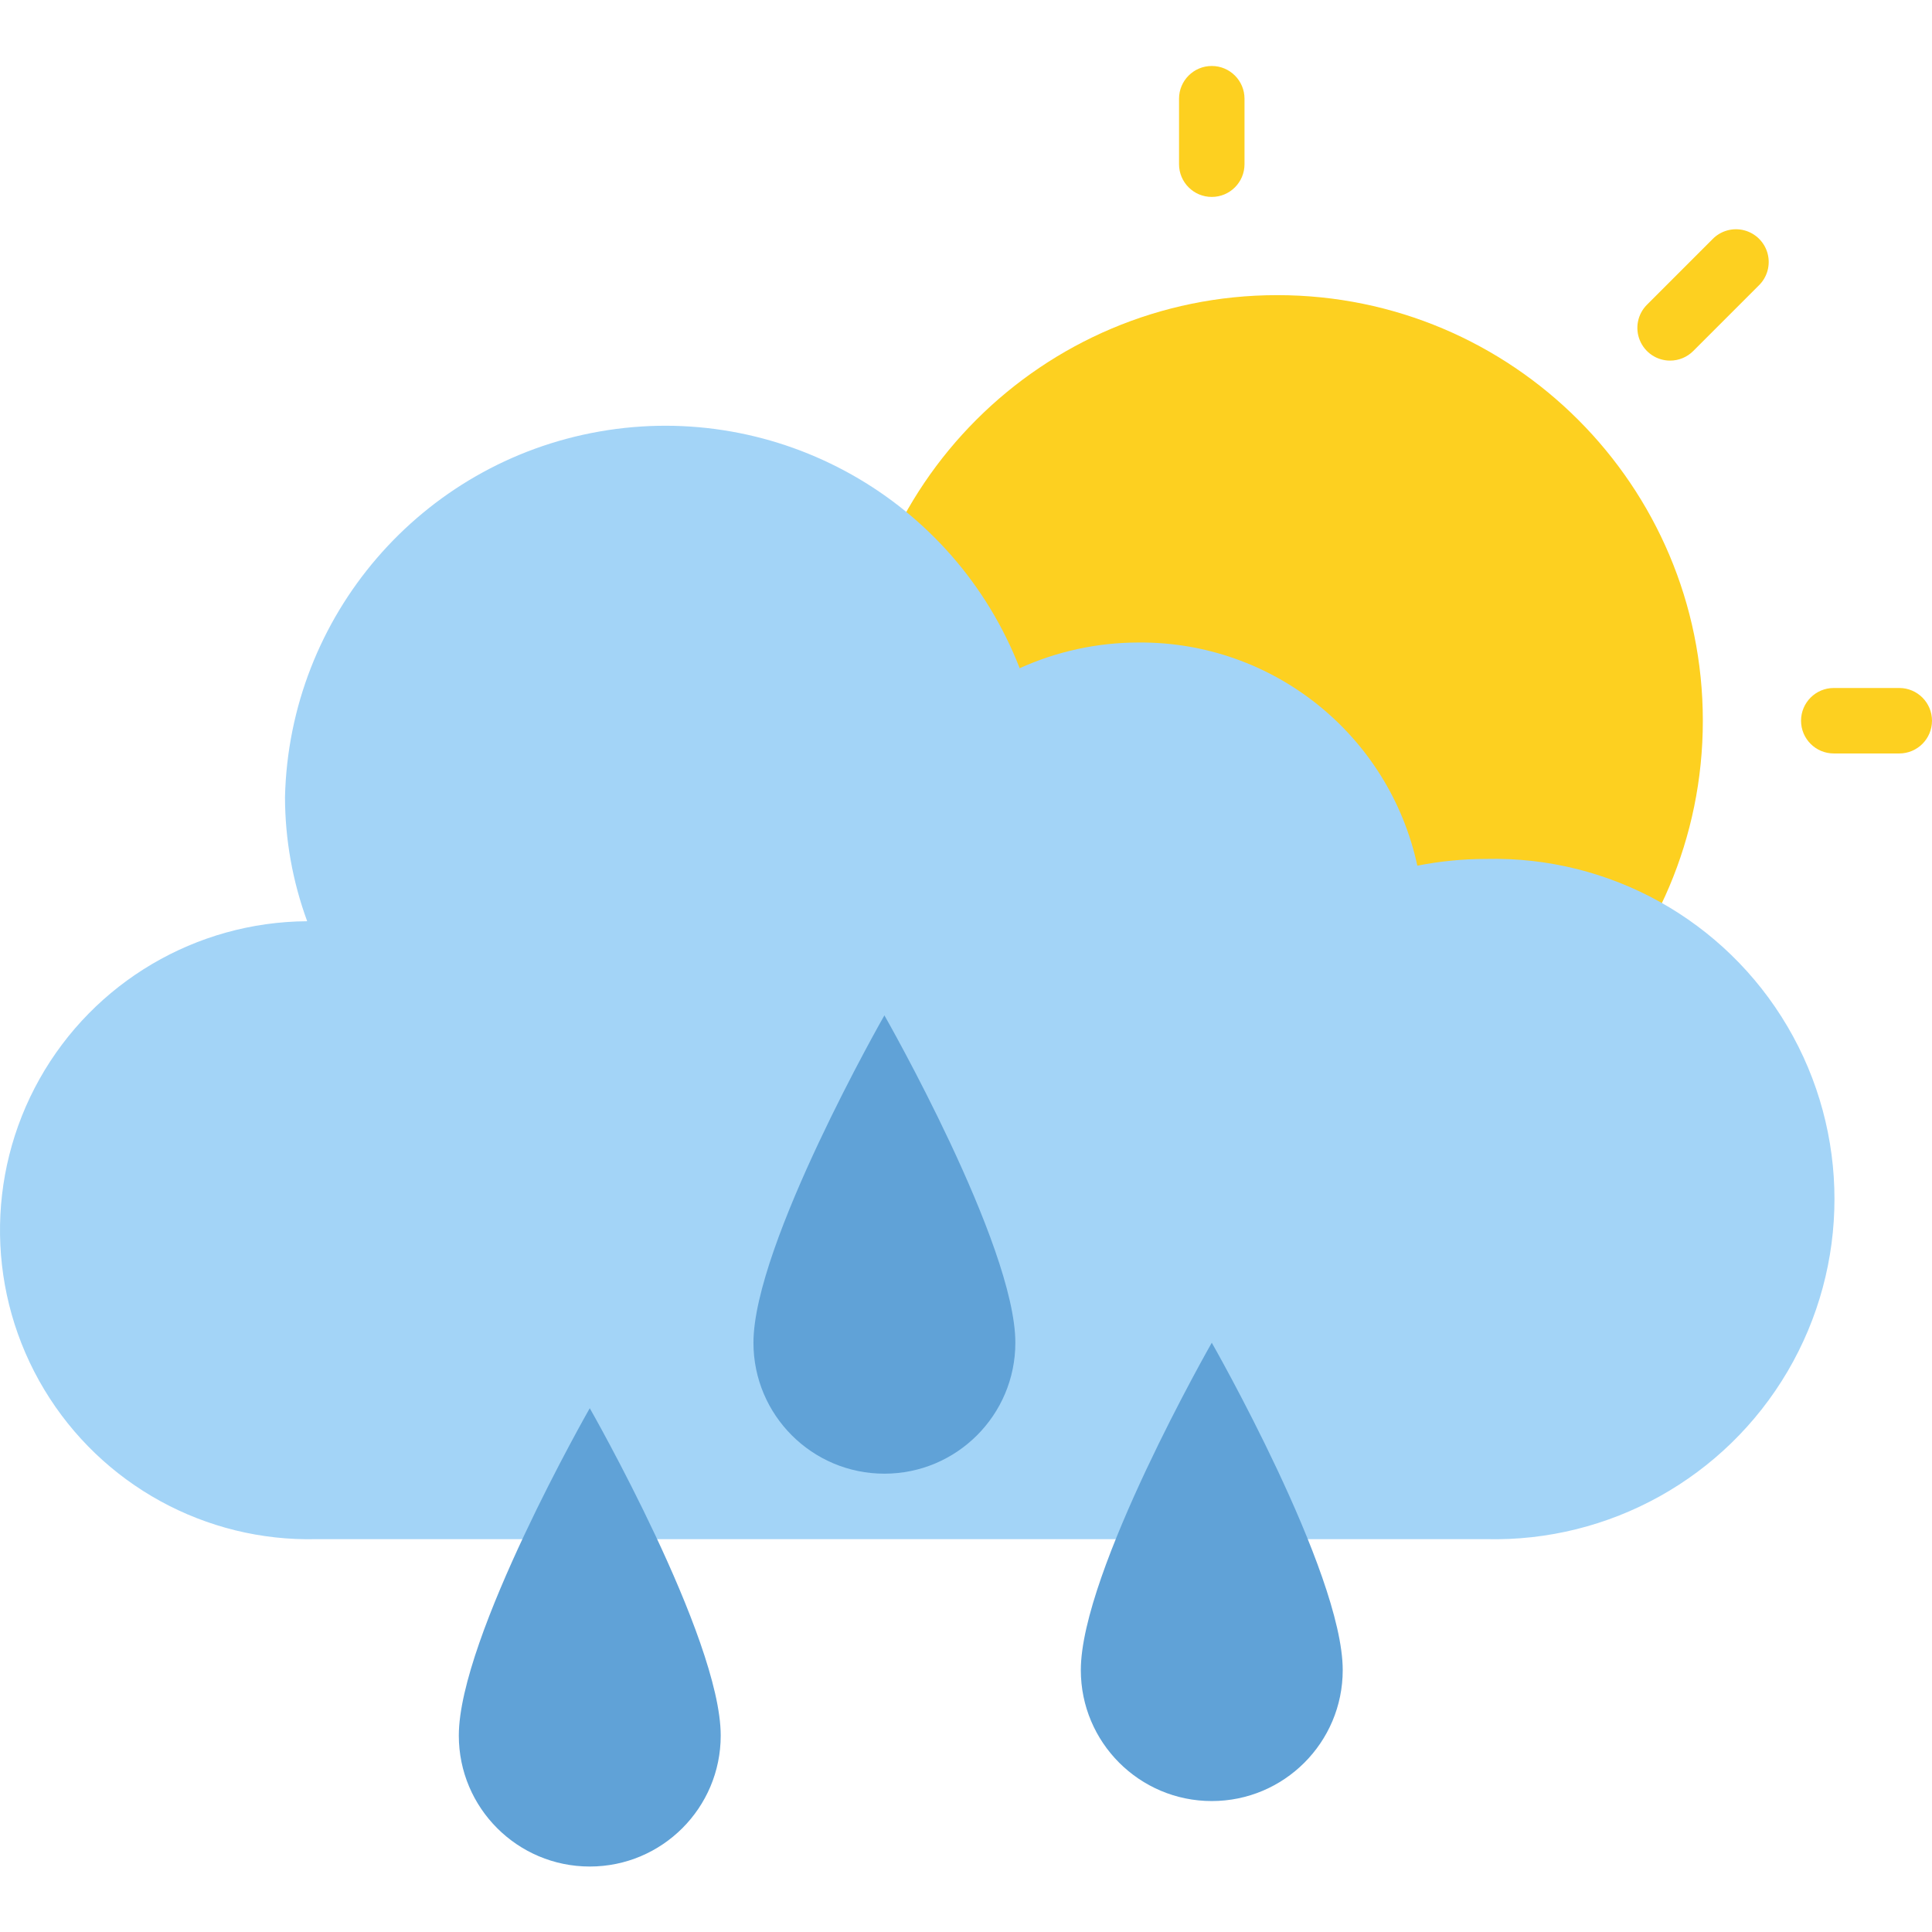
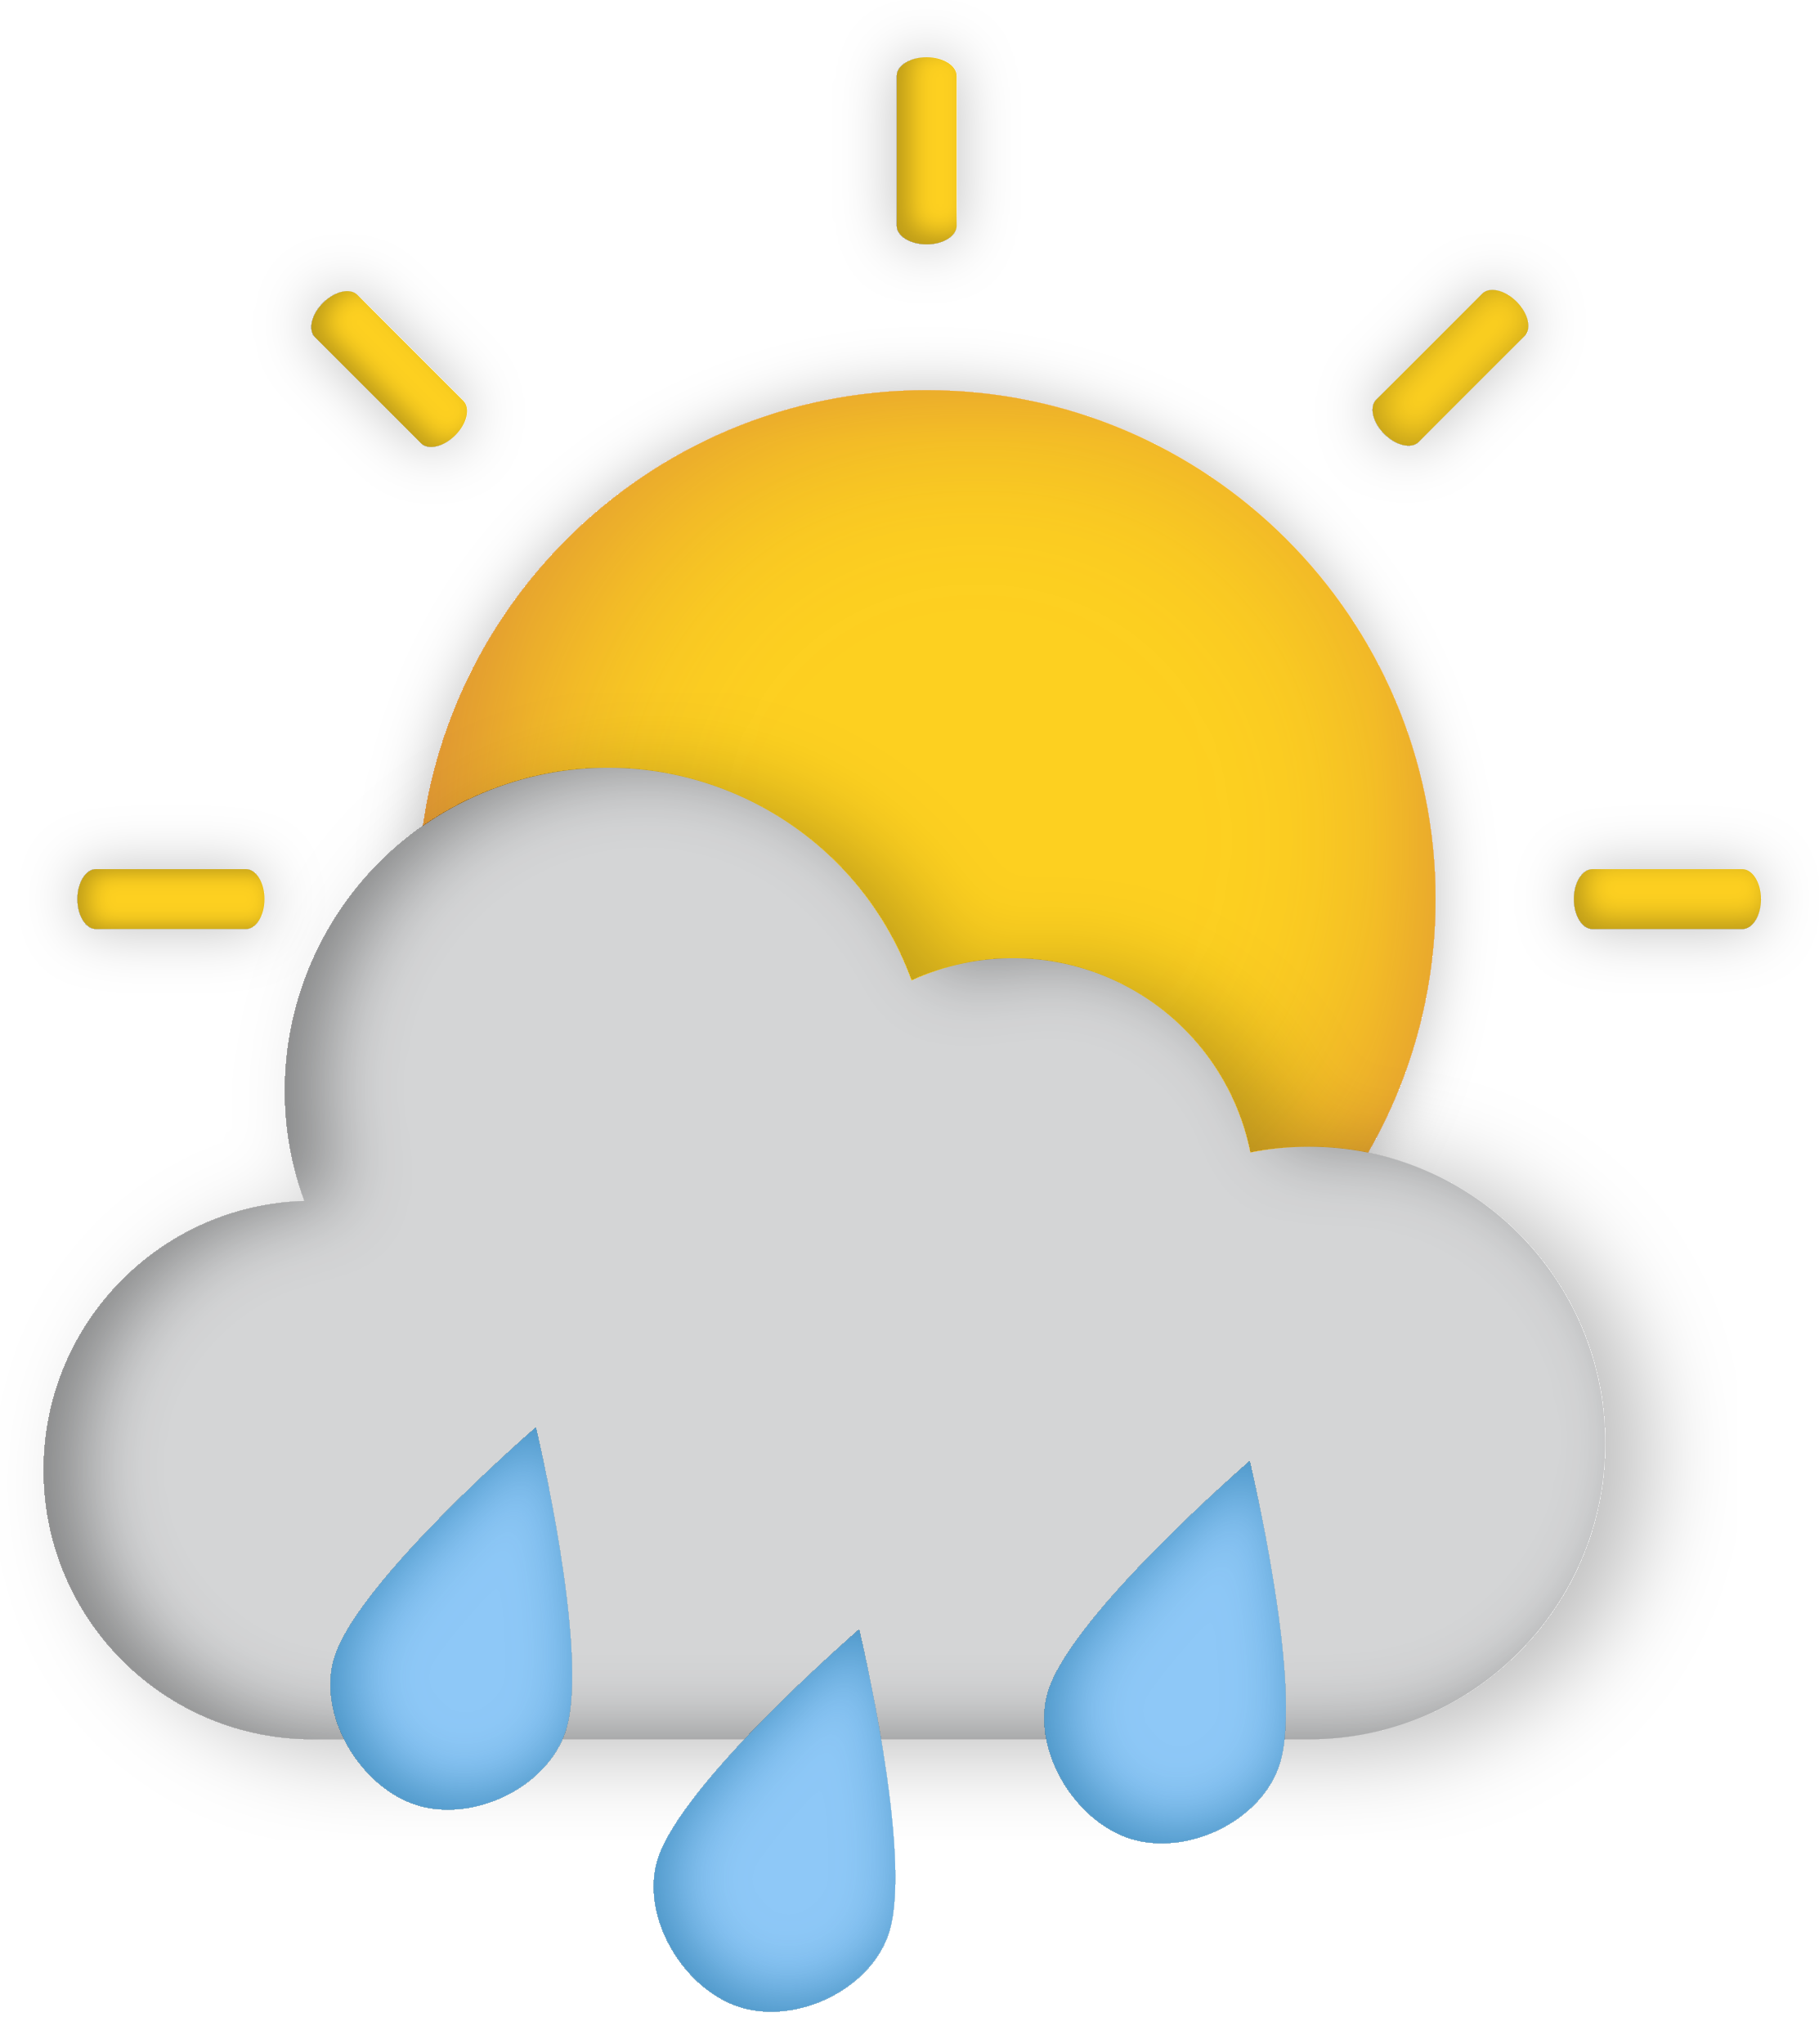
- <svg xmlns="http://www.w3.org/2000/svg" height="472pt" viewBox="0 -16 472.123 472" width="472pt">
-   <g fill="#fdd020">
-     <path d="m416.121 160.062c0 57.438-46.559 104-104 104-57.438 0-104-46.562-104-104s46.562-104 104-104c57.441 0 104 46.562 104 104zm0 0" />
-     <path d="m464.121 168.062h-16c-4.418 0-8-3.582-8-8s3.582-8 8-8h16c4.422 0 8 3.582 8 8s-3.578 8-8 8zm0 0" />
-     <path d="m296.121 32.062c-4.418 0-8-3.582-8-8v-16c0-4.418 3.582-8 8-8 4.422 0 8 3.582 8 8v16c0 4.418-3.578 8-8 8zm0 0" />
-     <path d="m408.121 72.062c-3.234 0-6.148-1.949-7.387-4.941-1.238-2.988-.555-6.426 1.734-8.715l16-16c2.008-2.082 4.98-2.914 7.777-2.184 2.797.734 4.98 2.918 5.715 5.715.73 2.797-.102 5.77-2.184 7.781l-16 16c-1.5 1.5-3.531 2.344-5.656 2.344zm0 0" />
+ <svg xmlns="http://www.w3.org/2000/svg" width="540" height="607" viewBox="0 0 540 607" fill="none">
+   <g id="Group 2">
+     <g id="Sun" filter="url(#filter0_d)">
+       <g id="Center Sun" filter="url(#filter1_i)">
+         <path d="M426.333 267C426.333 350.455 358.677 418.111 275.222 418.111C191.767 418.111 124.111 350.455 124.111 267C124.111 183.545 191.767 115.889 275.222 115.889C358.677 115.889 426.333 183.545 426.333 267Z" fill="#FDD020" />
+       </g>
+       <g id="top" filter="url(#filter2_i)">
+         <path d="M275.222 72.556C270.313 72.556 266.333 70.068 266.333 67V22.556C266.333 19.488 270.313 17 275.222 17C280.131 17 284.111 19.488 284.111 22.556V67C284.111 70.068 280.131 72.556 275.222 72.556Z" fill="#FDD020" />
+       </g>
+       <g id="left" filter="url(#filter3_i)">
+         <path d="M523 267C523 271.909 520.512 275.889 517.444 275.889H473C469.932 275.889 467.444 271.909 467.444 267C467.444 262.091 469.932 258.111 473 258.111H517.444C520.512 258.111 523 262.091 523 267Z" fill="#FDD020" />
+       </g>
+       <g id="left_2" filter="url(#filter4_i)">
+         <path d="M78.556 267C78.556 271.909 76.068 275.889 73 275.889H28.556C25.488 275.889 23 271.909 23 267C23 262.091 25.488 258.111 28.556 258.111H73C76.068 258.111 78.556 262.091 78.556 267Z" fill="#FDD020" />
+       </g>
+       <g id="top-left" filter="url(#filter5_i)">
+         <path d="M135.236 129.236C131.765 132.707 127.191 133.762 125.022 131.593L93.595 100.166C91.426 97.996 92.481 93.423 95.952 89.952C99.423 86.481 103.996 85.426 106.166 87.595L137.593 119.022C139.762 121.191 138.707 125.765 135.236 129.236Z" fill="#FDD020" />
+       </g>
+       <g id="top-right" filter="url(#filter6_i)">
+         <path d="M411.136 128.864C407.665 125.393 406.609 120.82 408.779 118.65L440.206 87.223C442.375 85.054 446.949 86.109 450.42 89.58C453.891 93.052 454.946 97.625 452.777 99.794L421.35 131.221C419.18 133.391 414.607 132.335 411.136 128.864Z" fill="#FDD020" />
+       </g>
+       <g id="bottom-right" filter="url(#filter7_i)">
+         <path d="M449.68 443.68C446.209 447.151 441.636 448.207 439.466 446.037L408.039 414.61C405.87 412.441 406.925 407.868 410.396 404.396C413.868 400.925 418.441 399.87 420.61 402.039L452.037 433.466C454.207 435.636 453.151 440.209 449.68 443.68Z" fill="#FDD020" />
+       </g>
+       <g id="bottom-left" filter="url(#filter8_i)">
+         <path d="M95.58 443.308C92.109 439.837 91.054 435.264 93.223 433.095L124.65 401.668C126.82 399.498 131.393 400.554 134.864 404.025C138.335 407.496 139.391 412.069 137.221 414.239L105.794 445.666C103.625 447.835 99.051 446.78 95.58 443.308Z" fill="#FDD020" />
+       </g>
+     </g>
+     <g id="Cloud" filter="url(#filter9_di)">
+       <path d="M388.755 340.541C382.905 340.541 377.066 341.127 371.333 342.283C367.01 320.705 353.032 302.299 333.412 292.337C313.787 282.374 290.679 281.956 270.707 291.2C252.632 241.414 197.621 215.709 147.835 233.783C98.049 251.861 72.344 306.872 90.418 356.658C46.806 358.037 12.357 394.131 13.009 437.762C13.665 481.389 49.185 516.432 92.82 516.502H388.755C437.342 516.502 476.736 477.112 476.736 428.522C476.736 379.931 437.342 340.541 388.755 340.541V340.541Z" fill="#D4D5D6" />
+     </g>
+     <g id="Water drop" filter="url(#filter10_i)">
+       <path d="M168.042 513.789C162.729 530.639 140.656 541.329 123.803 536.015C106.953 530.702 94.062 508.988 99.374 492.139C106.589 469.255 159.129 423.973 159.129 423.973C159.129 423.973 175.257 490.906 168.042 513.789Z" fill="#8EC8F7" />
+     </g>
+     <g id="Water drop_2" filter="url(#filter11_i)">
+       <path d="M380.042 523.789C374.729 540.639 352.656 551.329 335.803 546.015C318.953 540.702 306.062 518.988 311.374 502.139C318.589 479.255 371.129 433.973 371.129 433.973C371.129 433.973 387.257 500.906 380.042 523.789Z" fill="#8EC8F7" />
+     </g>
+     <g id="Water drop_3" filter="url(#filter12_i)">
+       <path d="M264.042 573.789C258.729 590.639 236.656 601.329 219.803 596.015C202.953 590.702 190.062 568.988 195.374 552.139C202.589 529.255 255.129 483.973 255.129 483.973C255.129 483.973 271.257 550.906 264.042 573.789Z" fill="#8EC8F7" />
+     </g>
  </g>
-   <path d="m363.156 360.062c30.168.723 58.359-14.957 73.66-40.969 15.297-26.016 15.297-58.273 0-84.289-15.301-26.012-43.492-41.691-73.66-40.969-5.641.004-11.27.555-16.801 1.648-6.926-32.023-35.375-54.789-68.137-54.535-10.016.004-19.918 2.145-29.039 6.281-16.066-41.289-59.043-65.5-102.68-57.844s-75.805 45.047-76.855 89.34c.02 10.352 1.855 20.617 5.422 30.336-27.145.16-52.113 14.875-65.402 38.547-13.285 23.672-12.848 52.652 1.156 75.91 14 23.254 39.406 37.207 66.543 36.543" fill="#a3d4f7" />
-   <path d="m328.121 392.062c0 17.672-14.324 32-32 32-17.672 0-32-14.328-32-32 0-24 32-80 32-80s32 56 32 80zm0 0" fill="#60a2d7" />
-   <path d="m248.121 312.062c0 17.672-14.324 32-32 32-17.672 0-32-14.328-32-32 0-24 32-80 32-80s32 56 32 80zm0 0" fill="#60a2d7" />
-   <path d="m176.121 408.062c0 17.672-14.324 32-32 32-17.672 0-32-14.328-32-32 0-24 32-80 32-80s32 56 32 80zm0 0" fill="#60a2d7" />
+   <defs>
+     <filter id="filter0_d" x="6" y="0" width="534" height="466.966" filterUnits="userSpaceOnUse" color-interpolation-filters="sRGB">
+       <feFlood flood-opacity="0" result="BackgroundImageFix" />
+       <feColorMatrix in="SourceAlpha" type="matrix" values="0 0 0 0 0 0 0 0 0 0 0 0 0 0 0 0 0 0 127 0" result="hardAlpha" />
+       <feOffset />
+       <feGaussianBlur stdDeviation="8.5" />
+       <feComposite in2="hardAlpha" operator="out" />
+       <feColorMatrix type="matrix" values="0 0 0 0 0 0 0 0 0 0 0 0 0 0 0 0 0 0 0.25 0" />
+       <feBlend mode="normal" in2="BackgroundImageFix" result="effect1_dropShadow" />
+       <feBlend mode="normal" in="SourceGraphic" in2="effect1_dropShadow" result="shape" />
+     </filter>
+     <filter id="filter1_i" x="124.111" y="97.889" width="317.222" height="320.222" filterUnits="userSpaceOnUse" color-interpolation-filters="sRGB">
+       <feFlood flood-opacity="0" result="BackgroundImageFix" />
+       <feBlend mode="normal" in="SourceGraphic" in2="BackgroundImageFix" result="shape" />
+       <feColorMatrix in="SourceAlpha" type="matrix" values="0 0 0 0 0 0 0 0 0 0 0 0 0 0 0 0 0 0 127 0" result="hardAlpha" />
+       <feOffset dx="15" dy="-18" />
+       <feGaussianBlur stdDeviation="35.5" />
+       <feComposite in2="hardAlpha" operator="arithmetic" k2="-1" k3="1" />
+       <feColorMatrix type="matrix" values="0 0 0 0 0.842 0 0 0 0 0.522 0 0 0 0 0.221 0 0 0 1 0" />
+       <feBlend mode="normal" in2="shape" result="effect1_innerShadow" />
+     </filter>
+     <filter id="filter2_i" x="266.333" y="14" width="21.778" height="58.556" filterUnits="userSpaceOnUse" color-interpolation-filters="sRGB">
+       <feFlood flood-opacity="0" result="BackgroundImageFix" />
+       <feBlend mode="normal" in="SourceGraphic" in2="BackgroundImageFix" result="shape" />
+       <feColorMatrix in="SourceAlpha" type="matrix" values="0 0 0 0 0 0 0 0 0 0 0 0 0 0 0 0 0 0 127 0" result="hardAlpha" />
+       <feOffset dx="4" dy="-3" />
+       <feGaussianBlur stdDeviation="3.5" />
+       <feComposite in2="hardAlpha" operator="arithmetic" k2="-1" k3="1" />
+       <feColorMatrix type="matrix" values="0 0 0 0 0 0 0 0 0 0 0 0 0 0 0 0 0 0 0.25 0" />
+       <feBlend mode="normal" in2="shape" result="effect1_innerShadow" />
+     </filter>
+     <filter id="filter3_i" x="467.444" y="255.111" width="58.556" height="20.778" filterUnits="userSpaceOnUse" color-interpolation-filters="sRGB">
+       <feFlood flood-opacity="0" result="BackgroundImageFix" />
+       <feBlend mode="normal" in="SourceGraphic" in2="BackgroundImageFix" result="shape" />
+       <feColorMatrix in="SourceAlpha" type="matrix" values="0 0 0 0 0 0 0 0 0 0 0 0 0 0 0 0 0 0 127 0" result="hardAlpha" />
+       <feOffset dx="3" dy="-3" />
+       <feGaussianBlur stdDeviation="4" />
+       <feComposite in2="hardAlpha" operator="arithmetic" k2="-1" k3="1" />
+       <feColorMatrix type="matrix" values="0 0 0 0 0 0 0 0 0 0 0 0 0 0 0 0 0 0 0.25 0" />
+       <feBlend mode="normal" in2="shape" result="effect1_innerShadow" />
+     </filter>
+     <filter id="filter4_i" x="23" y="258.111" width="58.556" height="17.778" filterUnits="userSpaceOnUse" color-interpolation-filters="sRGB">
+       <feFlood flood-opacity="0" result="BackgroundImageFix" />
+       <feBlend mode="normal" in="SourceGraphic" in2="BackgroundImageFix" result="shape" />
+       <feColorMatrix in="SourceAlpha" type="matrix" values="0 0 0 0 0 0 0 0 0 0 0 0 0 0 0 0 0 0 127 0" result="hardAlpha" />
+       <feOffset dx="3" />
+       <feGaussianBlur stdDeviation="3.5" />
+       <feComposite in2="hardAlpha" operator="arithmetic" k2="-1" k3="1" />
+       <feColorMatrix type="matrix" values="0 0 0 0 0 0 0 0 0 0 0 0 0 0 0 0 0 0 0.25 0" />
+       <feBlend mode="normal" in2="shape" result="effect1_innerShadow" />
+     </filter>
+     <filter id="filter5_i" x="89.667" y="82.667" width="55.855" height="52.855" filterUnits="userSpaceOnUse" color-interpolation-filters="sRGB">
+       <feFlood flood-opacity="0" result="BackgroundImageFix" />
+       <feBlend mode="normal" in="SourceGraphic" in2="BackgroundImageFix" result="shape" />
+       <feColorMatrix in="SourceAlpha" type="matrix" values="0 0 0 0 0 0 0 0 0 0 0 0 0 0 0 0 0 0 127 0" result="hardAlpha" />
+       <feOffset dx="4" dy="-1" />
+       <feGaussianBlur stdDeviation="3.5" />
+       <feComposite in2="hardAlpha" operator="arithmetic" k2="-1" k3="1" />
+       <feColorMatrix type="matrix" values="0 0 0 0 0 0 0 0 0 0 0 0 0 0 0 0 0 0 0.25 0" />
+       <feBlend mode="normal" in2="shape" result="effect1_innerShadow" />
+     </filter>
+     <filter id="filter6_i" x="404.851" y="81.295" width="53.855" height="53.855" filterUnits="userSpaceOnUse" color-interpolation-filters="sRGB">
+       <feFlood flood-opacity="0" result="BackgroundImageFix" />
+       <feBlend mode="normal" in="SourceGraphic" in2="BackgroundImageFix" result="shape" />
+       <feColorMatrix in="SourceAlpha" type="matrix" values="0 0 0 0 0 0 0 0 0 0 0 0 0 0 0 0 0 0 127 0" result="hardAlpha" />
+       <feOffset dx="2" dy="-2" />
+       <feGaussianBlur stdDeviation="5" />
+       <feComposite in2="hardAlpha" operator="arithmetic" k2="-1" k3="1" />
+       <feColorMatrix type="matrix" values="0 0 0 0 0 0 0 0 0 0 0 0 0 0 0 0 0 0 0.25 0" />
+       <feBlend mode="normal" in2="shape" result="effect1_innerShadow" />
+     </filter>
+     <filter id="filter7_i" x="404.111" y="395.111" width="54.855" height="54.855" filterUnits="userSpaceOnUse" color-interpolation-filters="sRGB">
+       <feFlood flood-opacity="0" result="BackgroundImageFix" />
+       <feBlend mode="normal" in="SourceGraphic" in2="BackgroundImageFix" result="shape" />
+       <feColorMatrix in="SourceAlpha" type="matrix" values="0 0 0 0 0 0 0 0 0 0 0 0 0 0 0 0 0 0 127 0" result="hardAlpha" />
+       <feOffset dx="3" dy="-3" />
+       <feGaussianBlur stdDeviation="4" />
+       <feComposite in2="hardAlpha" operator="arithmetic" k2="-1" k3="1" />
+       <feColorMatrix type="matrix" values="0 0 0 0 0 0 0 0 0 0 0 0 0 0 0 0 0 0 0.25 0" />
+       <feBlend mode="normal" in2="shape" result="effect1_innerShadow" />
+     </filter>
+     <filter id="filter8_i" x="89.295" y="396.739" width="54.855" height="52.855" filterUnits="userSpaceOnUse" color-interpolation-filters="sRGB">
+       <feFlood flood-opacity="0" result="BackgroundImageFix" />
+       <feBlend mode="normal" in="SourceGraphic" in2="BackgroundImageFix" result="shape" />
+       <feColorMatrix in="SourceAlpha" type="matrix" values="0 0 0 0 0 0 0 0 0 0 0 0 0 0 0 0 0 0 127 0" result="hardAlpha" />
+       <feOffset dx="3" dy="-1" />
+       <feGaussianBlur stdDeviation="4" />
+       <feComposite in2="hardAlpha" operator="arithmetic" k2="-1" k3="1" />
+       <feColorMatrix type="matrix" values="0 0 0 0 0 0 0 0 0 0 0 0 0 0 0 0 0 0 0.25 0" />
+       <feBlend mode="normal" in2="shape" result="effect1_innerShadow" />
+     </filter>
+     <filter id="filter9_di" x="0" y="206" width="515.736" height="340.502" filterUnits="userSpaceOnUse" color-interpolation-filters="sRGB">
+       <feFlood flood-opacity="0" result="BackgroundImageFix" />
+       <feColorMatrix in="SourceAlpha" type="matrix" values="0 0 0 0 0 0 0 0 0 0 0 0 0 0 0 0 0 0 127 0" result="hardAlpha" />
+       <feOffset dx="13" dy="4" />
+       <feGaussianBlur stdDeviation="13" />
+       <feComposite in2="hardAlpha" operator="out" />
+       <feColorMatrix type="matrix" values="0 0 0 0 0 0 0 0 0 0 0 0 0 0 0 0 0 0 0.25 0" />
+       <feBlend mode="normal" in2="BackgroundImageFix" result="effect1_dropShadow" />
+       <feBlend mode="normal" in="SourceGraphic" in2="effect1_dropShadow" result="shape" />
+       <feColorMatrix in="SourceAlpha" type="matrix" values="0 0 0 0 0 0 0 0 0 0 0 0 0 0 0 0 0 0 127 0" result="hardAlpha" />
+       <feOffset dx="11" dy="-1" />
+       <feGaussianBlur stdDeviation="11" />
+       <feComposite in2="hardAlpha" operator="arithmetic" k2="-1" k3="1" />
+       <feColorMatrix type="matrix" values="0 0 0 0 0 0 0 0 0 0 0 0 0 0 0 0 0 0 0.38 0" />
+       <feBlend mode="normal" in2="shape" result="effect2_innerShadow" />
+     </filter>
+     <filter id="filter10_i" x="89" y="410" width="107.994" height="136.693" filterUnits="userSpaceOnUse" color-interpolation-filters="sRGB">
+       <feFlood flood-opacity="0" result="BackgroundImageFix" />
+       <feBlend mode="normal" in="SourceGraphic" in2="BackgroundImageFix" result="shape" />
+       <feColorMatrix in="SourceAlpha" type="matrix" values="0 0 0 0 0 0 0 0 0 0 0 0 0 0 0 0 0 0 127 0" result="hardAlpha" />
+       <feOffset dx="4" dy="-3" />
+       <feGaussianBlur stdDeviation="10" />
+       <feComposite in2="hardAlpha" operator="arithmetic" k2="-1" k3="1" />
+       <feColorMatrix type="matrix" values="0 0 0 0 0 0 0 0 0 0.363 0 0 0 0 0.567 0 0 0 0.57 0" />
+       <feBlend mode="normal" in2="shape" result="effect1_innerShadow" />
+     </filter>
+     <filter id="filter11_i" x="301" y="420" width="107.994" height="136.693" filterUnits="userSpaceOnUse" color-interpolation-filters="sRGB">
+       <feFlood flood-opacity="0" result="BackgroundImageFix" />
+       <feBlend mode="normal" in="SourceGraphic" in2="BackgroundImageFix" result="shape" />
+       <feColorMatrix in="SourceAlpha" type="matrix" values="0 0 0 0 0 0 0 0 0 0 0 0 0 0 0 0 0 0 127 0" result="hardAlpha" />
+       <feOffset dx="4" dy="-3" />
+       <feGaussianBlur stdDeviation="10" />
+       <feComposite in2="hardAlpha" operator="arithmetic" k2="-1" k3="1" />
+       <feColorMatrix type="matrix" values="0 0 0 0 0 0 0 0 0 0.363 0 0 0 0 0.567 0 0 0 0.57 0" />
+       <feBlend mode="normal" in2="shape" result="effect1_innerShadow" />
+     </filter>
+     <filter id="filter12_i" x="185" y="470" width="107.994" height="136.693" filterUnits="userSpaceOnUse" color-interpolation-filters="sRGB">
+       <feFlood flood-opacity="0" result="BackgroundImageFix" />
+       <feBlend mode="normal" in="SourceGraphic" in2="BackgroundImageFix" result="shape" />
+       <feColorMatrix in="SourceAlpha" type="matrix" values="0 0 0 0 0 0 0 0 0 0 0 0 0 0 0 0 0 0 127 0" result="hardAlpha" />
+       <feOffset dx="4" dy="-3" />
+       <feGaussianBlur stdDeviation="10" />
+       <feComposite in2="hardAlpha" operator="arithmetic" k2="-1" k3="1" />
+       <feColorMatrix type="matrix" values="0 0 0 0 0 0 0 0 0 0.363 0 0 0 0 0.567 0 0 0 0.57 0" />
+       <feBlend mode="normal" in2="shape" result="effect1_innerShadow" />
+     </filter>
+   </defs>
</svg>
